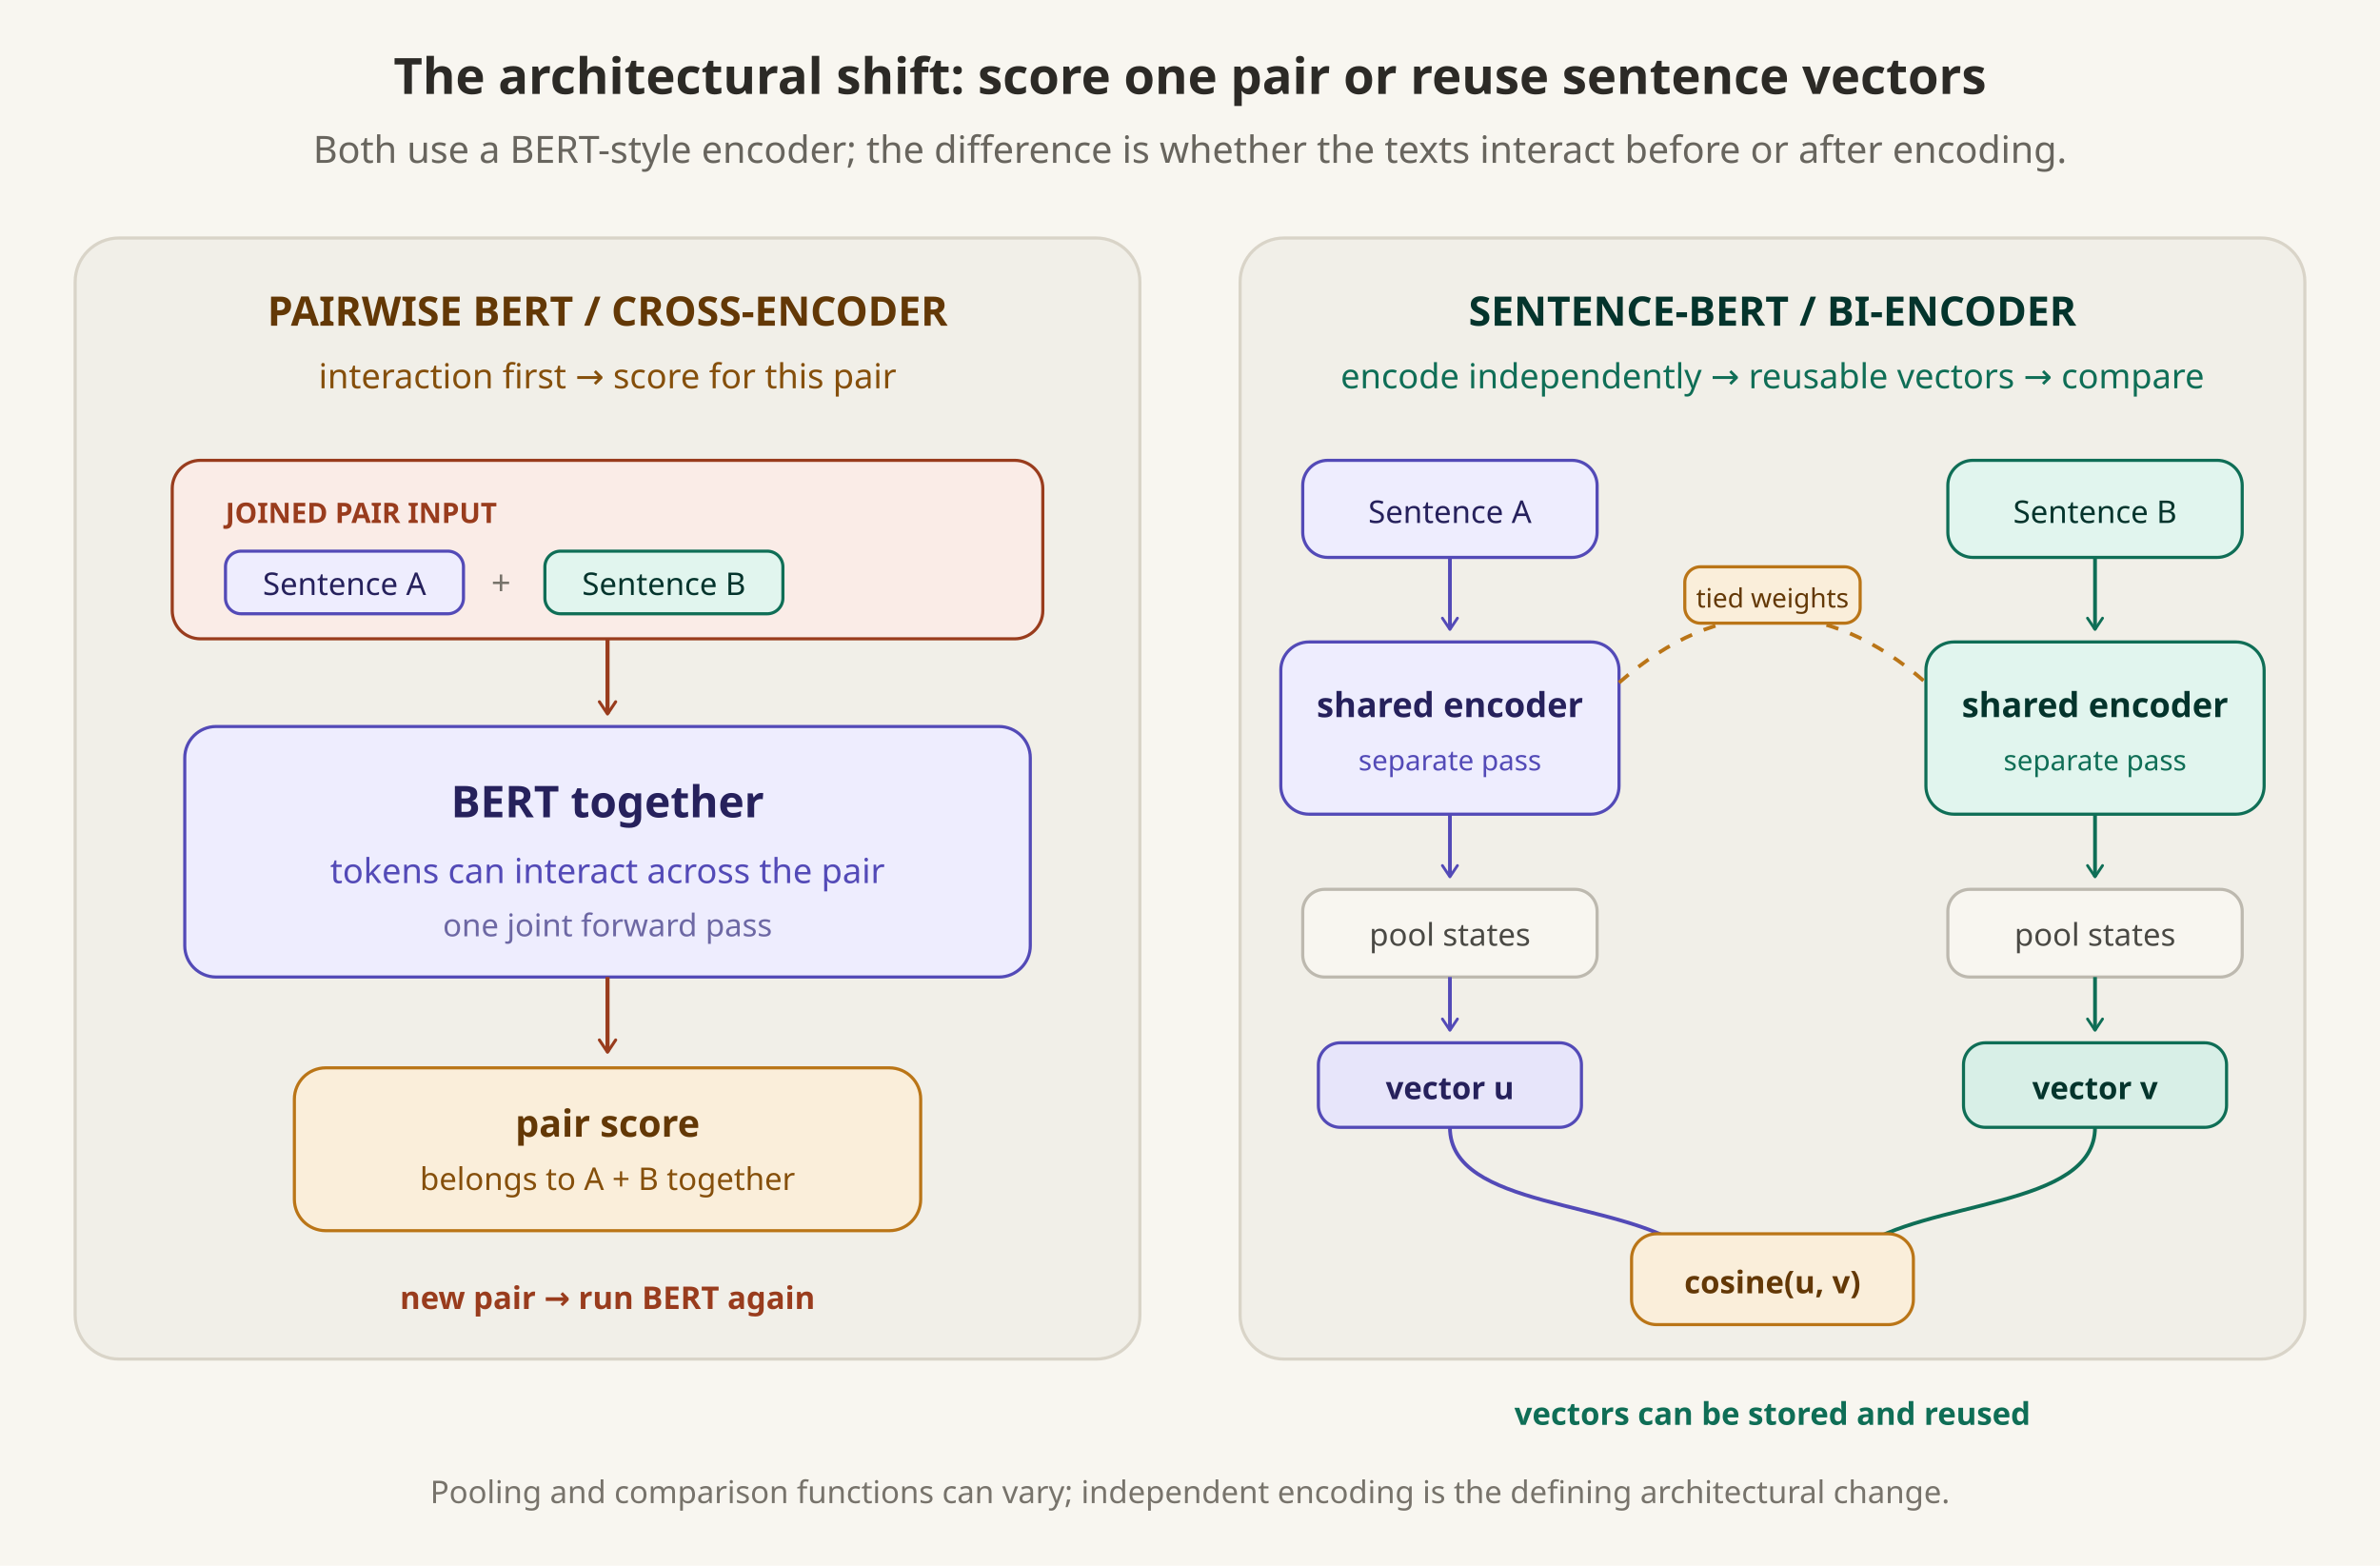
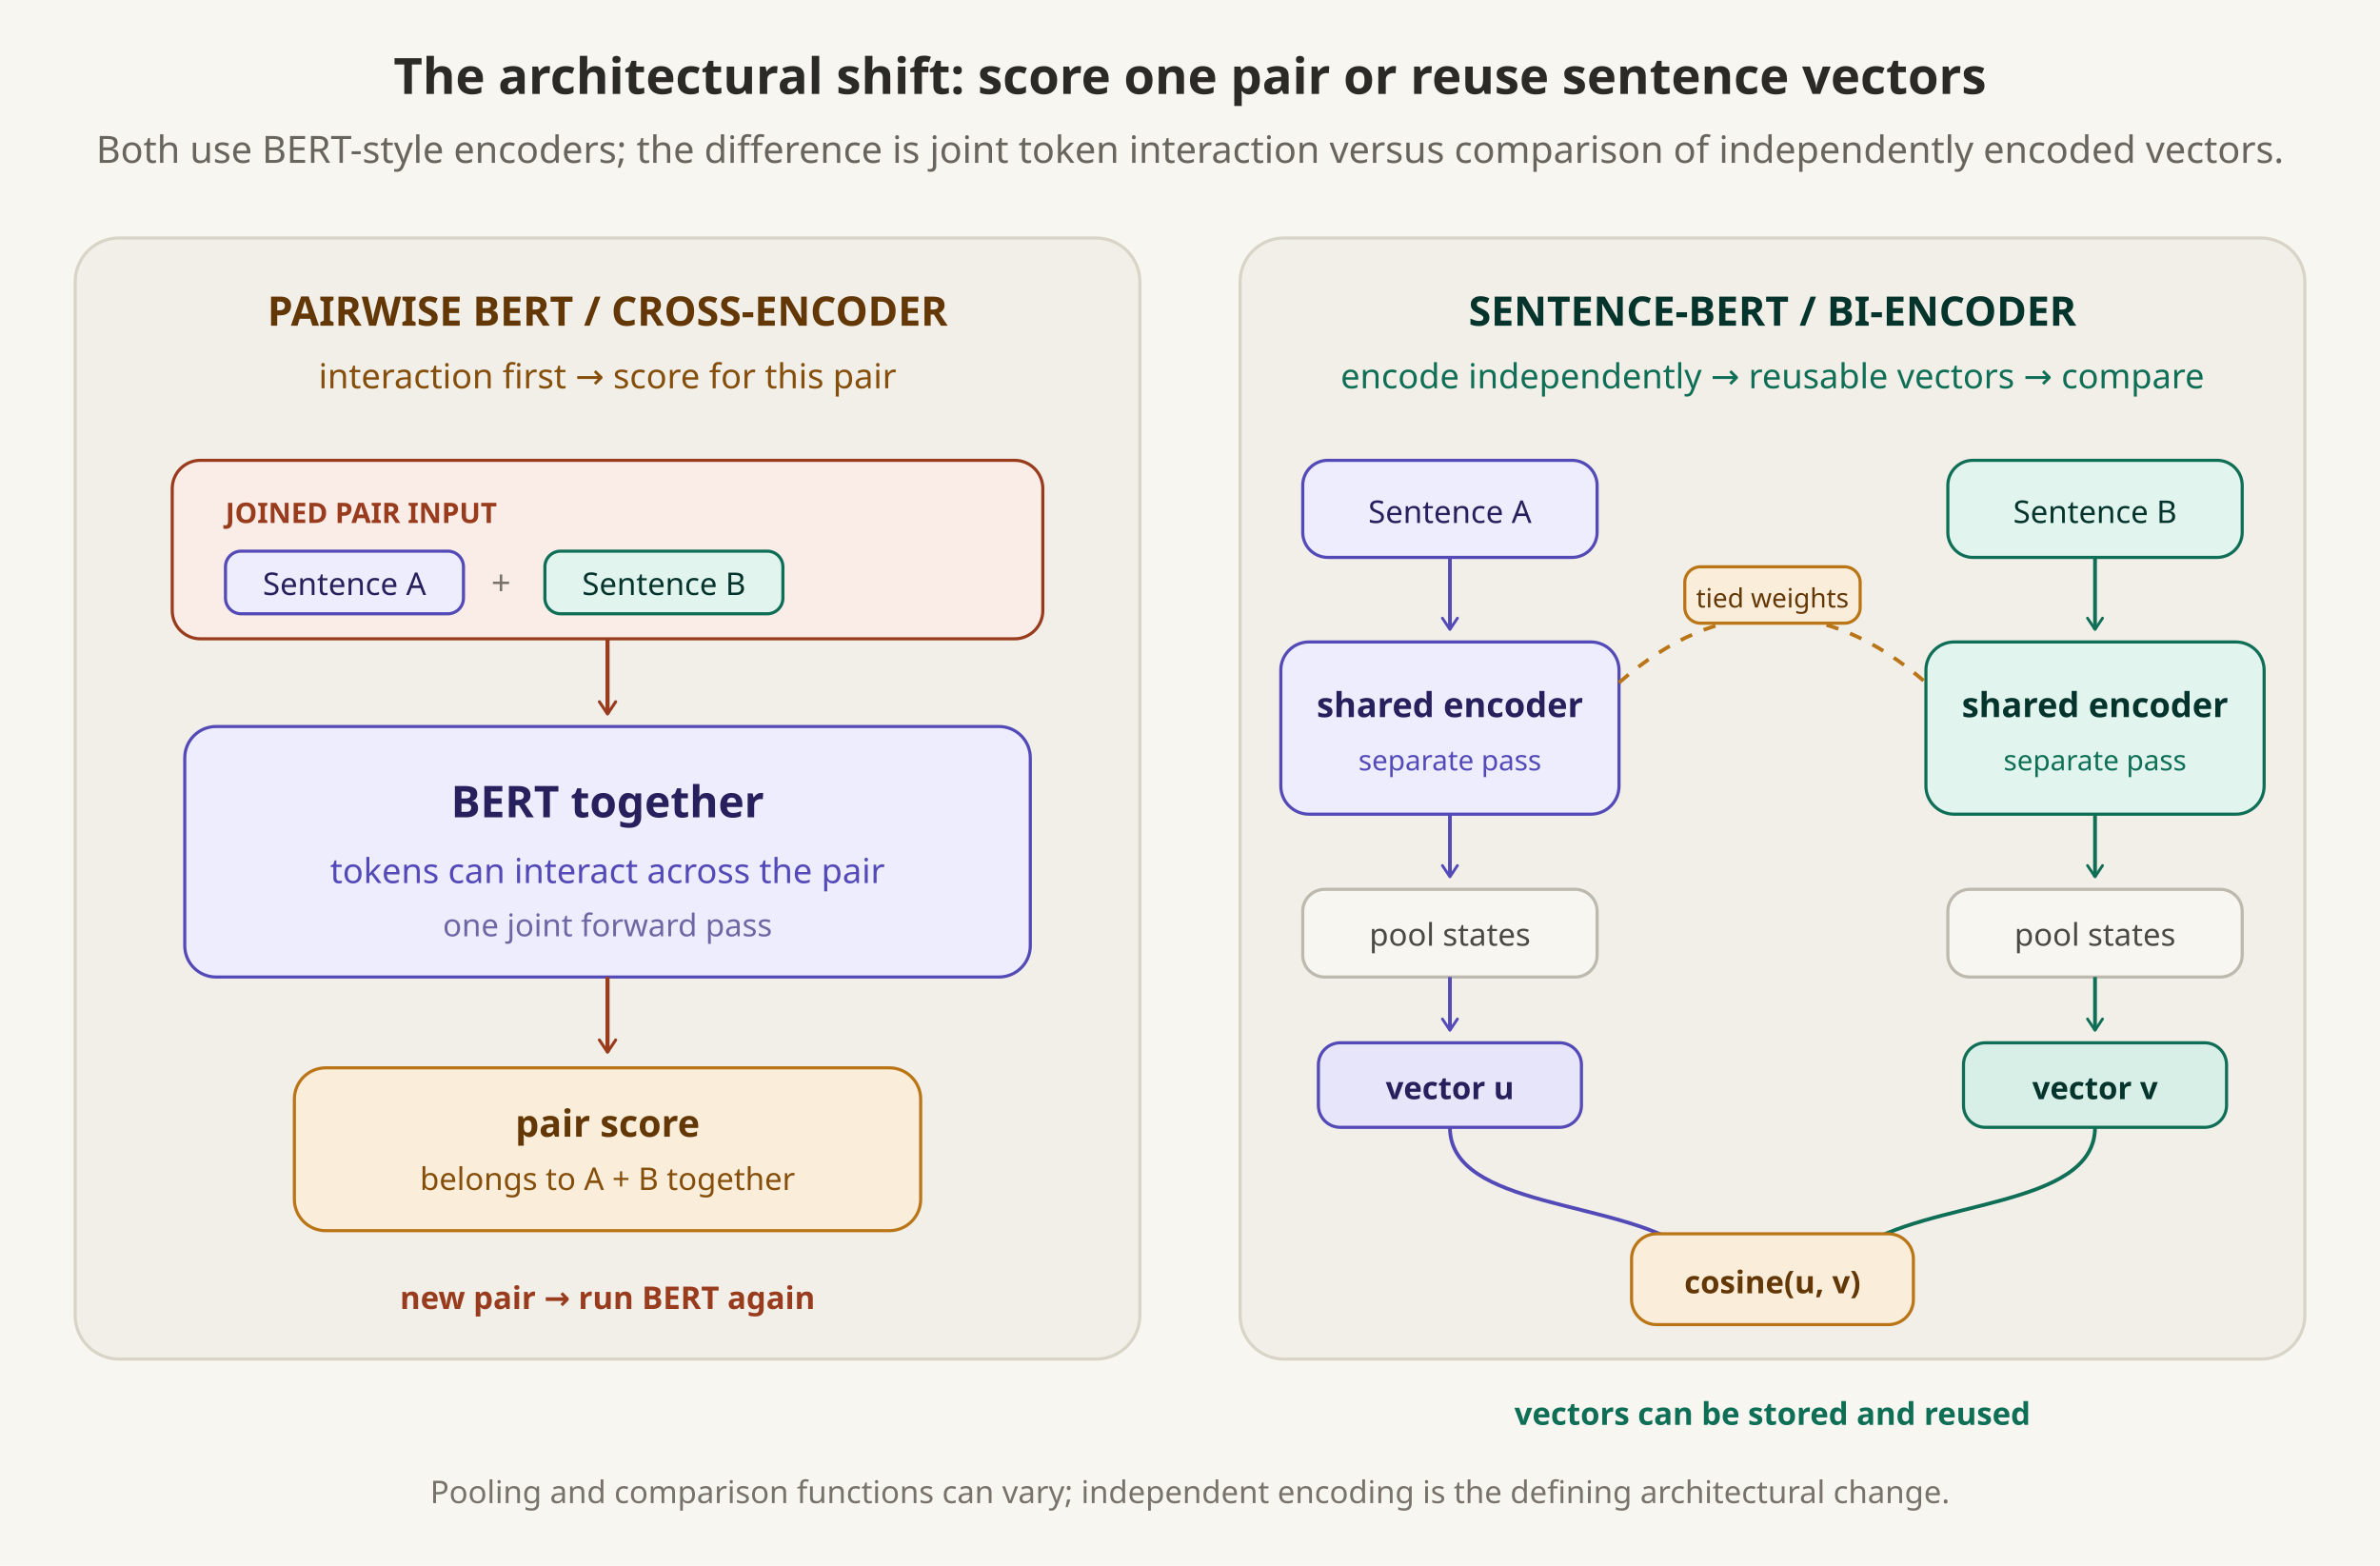
<svg xmlns="http://www.w3.org/2000/svg" viewBox="0 0 760 500" role="img" aria-labelledby="title desc" style="font-family: ui-sans-serif, system-ui, sans-serif;">
  <defs>
    <marker id="arrow" viewBox="0 0 10 10" refX="8" refY="5" markerWidth="5" markerHeight="5" orient="auto">
      <path d="M2 1L8 5L2 9" fill="none" stroke="context-stroke" stroke-width="1.5" stroke-linecap="round" stroke-linejoin="round" />
    </marker>
  </defs>
  <rect width="760" height="500" fill="#F8F6F0" />
  <text x="380" y="30" text-anchor="middle" font-size="16" font-weight="650" fill="#2C2A26">The architectural shift: score one pair or reuse sentence vectors</text>
-   <text x="380" y="52" text-anchor="middle" font-size="12" fill="#68655E">Both use a BERT-style encoder; the difference is whether the texts interact before or after encoding.</text>
+   <text x="380" y="52" text-anchor="middle" font-size="12" fill="#68655E">Both use BERT-style encoders; the difference is joint token interaction versus comparison of independently encoded vectors.</text>
  <rect x="24" y="76" width="340" height="358" rx="14" fill="#F1EFE8" stroke="#D9D4C8" />
  <text x="194" y="104" text-anchor="middle" font-size="13" font-weight="700" fill="#633806">PAIRWISE BERT / CROSS-ENCODER</text>
  <text x="194" y="124" text-anchor="middle" font-size="11" fill="#854F0B">interaction first → score for this pair</text>
  <rect x="55" y="147" width="278" height="57" rx="9" fill="#FAECE7" stroke="#993C1D" />
  <text x="72" y="167" font-size="9" font-weight="700" fill="#993C1D">JOINED PAIR INPUT</text>
  <rect x="72" y="176" width="76" height="20" rx="5" fill="#EEEDFE" stroke="#534AB7" />
  <text x="110" y="190" text-anchor="middle" font-size="10" fill="#26215C">Sentence A</text>
  <text x="160" y="190" text-anchor="middle" font-size="11" fill="#77736B">+</text>
  <rect x="174" y="176" width="76" height="20" rx="5" fill="#E1F5EE" stroke="#0F6E56" />
  <text x="212" y="190" text-anchor="middle" font-size="10" fill="#04342C">Sentence B</text>
  <line x1="194" y1="204" x2="194" y2="228" stroke="#993C1D" stroke-width="1.3" marker-end="url(#arrow)" />
  <rect x="59" y="232" width="270" height="80" rx="10" fill="#EEEDFE" stroke="#534AB7" />
  <text x="194" y="261" text-anchor="middle" font-size="14" font-weight="650" fill="#26215C">BERT together</text>
  <text x="194" y="282" text-anchor="middle" font-size="11" fill="#534AB7">tokens can interact across the pair</text>
  <text x="194" y="299" text-anchor="middle" font-size="10" fill="#6D68A4">one joint forward pass</text>
  <line x1="194" y1="312" x2="194" y2="336" stroke="#993C1D" stroke-width="1.3" marker-end="url(#arrow)" />
  <rect x="94" y="341" width="200" height="52" rx="10" fill="#FAEEDA" stroke="#BA7517" />
  <text x="194" y="363" text-anchor="middle" font-size="12" font-weight="650" fill="#633806">pair score</text>
  <text x="194" y="380" text-anchor="middle" font-size="10" fill="#854F0B">belongs to A + B together</text>
  <text x="194" y="418" text-anchor="middle" font-size="10" font-weight="600" fill="#993C1D">new pair → run BERT again</text>
  <rect x="396" y="76" width="340" height="358" rx="14" fill="#F1EFE8" stroke="#D9D4C8" />
  <text x="566" y="104" text-anchor="middle" font-size="13" font-weight="700" fill="#04342C">SENTENCE-BERT / BI-ENCODER</text>
  <text x="566" y="124" text-anchor="middle" font-size="11" fill="#0F6E56">encode independently → reusable vectors → compare</text>
  <rect x="416" y="147" width="94" height="31" rx="8" fill="#EEEDFE" stroke="#534AB7" />
  <text x="463" y="167" text-anchor="middle" font-size="10" fill="#26215C">Sentence A</text>
  <rect x="622" y="147" width="94" height="31" rx="8" fill="#E1F5EE" stroke="#0F6E56" />
  <text x="669" y="167" text-anchor="middle" font-size="10" fill="#04342C">Sentence B</text>
  <line x1="463" y1="178" x2="463" y2="201" stroke="#534AB7" stroke-width="1.2" marker-end="url(#arrow)" />
  <line x1="669" y1="178" x2="669" y2="201" stroke="#0F6E56" stroke-width="1.2" marker-end="url(#arrow)" />
  <rect x="409" y="205" width="108" height="55" rx="9" fill="#EEEDFE" stroke="#534AB7" />
  <text x="463" y="229" text-anchor="middle" font-size="11" font-weight="650" fill="#26215C">shared encoder</text>
  <text x="463" y="246" text-anchor="middle" font-size="9" fill="#534AB7">separate pass</text>
  <rect x="615" y="205" width="108" height="55" rx="9" fill="#E1F5EE" stroke="#0F6E56" />
  <text x="669" y="229" text-anchor="middle" font-size="11" font-weight="650" fill="#04342C">shared encoder</text>
  <text x="669" y="246" text-anchor="middle" font-size="9" fill="#0F6E56">separate pass</text>
  <path d="M517 218 C549 190 583 190 615 218" fill="none" stroke="#BA7517" stroke-width="1.2" stroke-dasharray="4 4" />
  <rect x="538" y="181" width="56" height="18" rx="5" fill="#FAEEDA" stroke="#BA7517" />
  <text x="566" y="194" text-anchor="middle" font-size="8.5" fill="#633806">tied weights</text>
  <line x1="463" y1="260" x2="463" y2="280" stroke="#534AB7" stroke-width="1.2" marker-end="url(#arrow)" />
  <line x1="669" y1="260" x2="669" y2="280" stroke="#0F6E56" stroke-width="1.2" marker-end="url(#arrow)" />
  <rect x="416" y="284" width="94" height="28" rx="7" fill="#F8F6F0" stroke="#BDB9AF" />
  <text x="463" y="302" text-anchor="middle" font-size="10" fill="#4A4944">pool states</text>
  <rect x="622" y="284" width="94" height="28" rx="7" fill="#F8F6F0" stroke="#BDB9AF" />
  <text x="669" y="302" text-anchor="middle" font-size="10" fill="#4A4944">pool states</text>
  <line x1="463" y1="312" x2="463" y2="329" stroke="#534AB7" stroke-width="1.2" marker-end="url(#arrow)" />
  <line x1="669" y1="312" x2="669" y2="329" stroke="#0F6E56" stroke-width="1.2" marker-end="url(#arrow)" />
  <rect x="421" y="333" width="84" height="27" rx="7" fill="#E7E5FA" stroke="#534AB7" />
  <text x="463" y="351" text-anchor="middle" font-size="10" font-weight="650" fill="#26215C">vector u</text>
  <rect x="627" y="333" width="84" height="27" rx="7" fill="#D8EFE7" stroke="#0F6E56" />
  <text x="669" y="351" text-anchor="middle" font-size="10" font-weight="650" fill="#04342C">vector v</text>
  <path d="M463 360 C463 386 517 383 539 399" fill="none" stroke="#534AB7" stroke-width="1.2" marker-end="url(#arrow)" />
  <path d="M669 360 C669 386 615 383 593 399" fill="none" stroke="#0F6E56" stroke-width="1.2" marker-end="url(#arrow)" />
  <rect x="521" y="394" width="90" height="29" rx="8" fill="#FAEEDA" stroke="#BA7517" />
  <text x="566" y="413" text-anchor="middle" font-size="10" font-weight="650" fill="#633806">cosine(u, v)</text>
  <text x="566" y="455" text-anchor="middle" font-size="10" font-weight="600" fill="#0F6E56">vectors can be stored and reused</text>
  <text x="380" y="480" text-anchor="middle" font-size="10" fill="#77736B">Pooling and comparison functions can vary; independent encoding is the defining architectural change.</text>
</svg>
